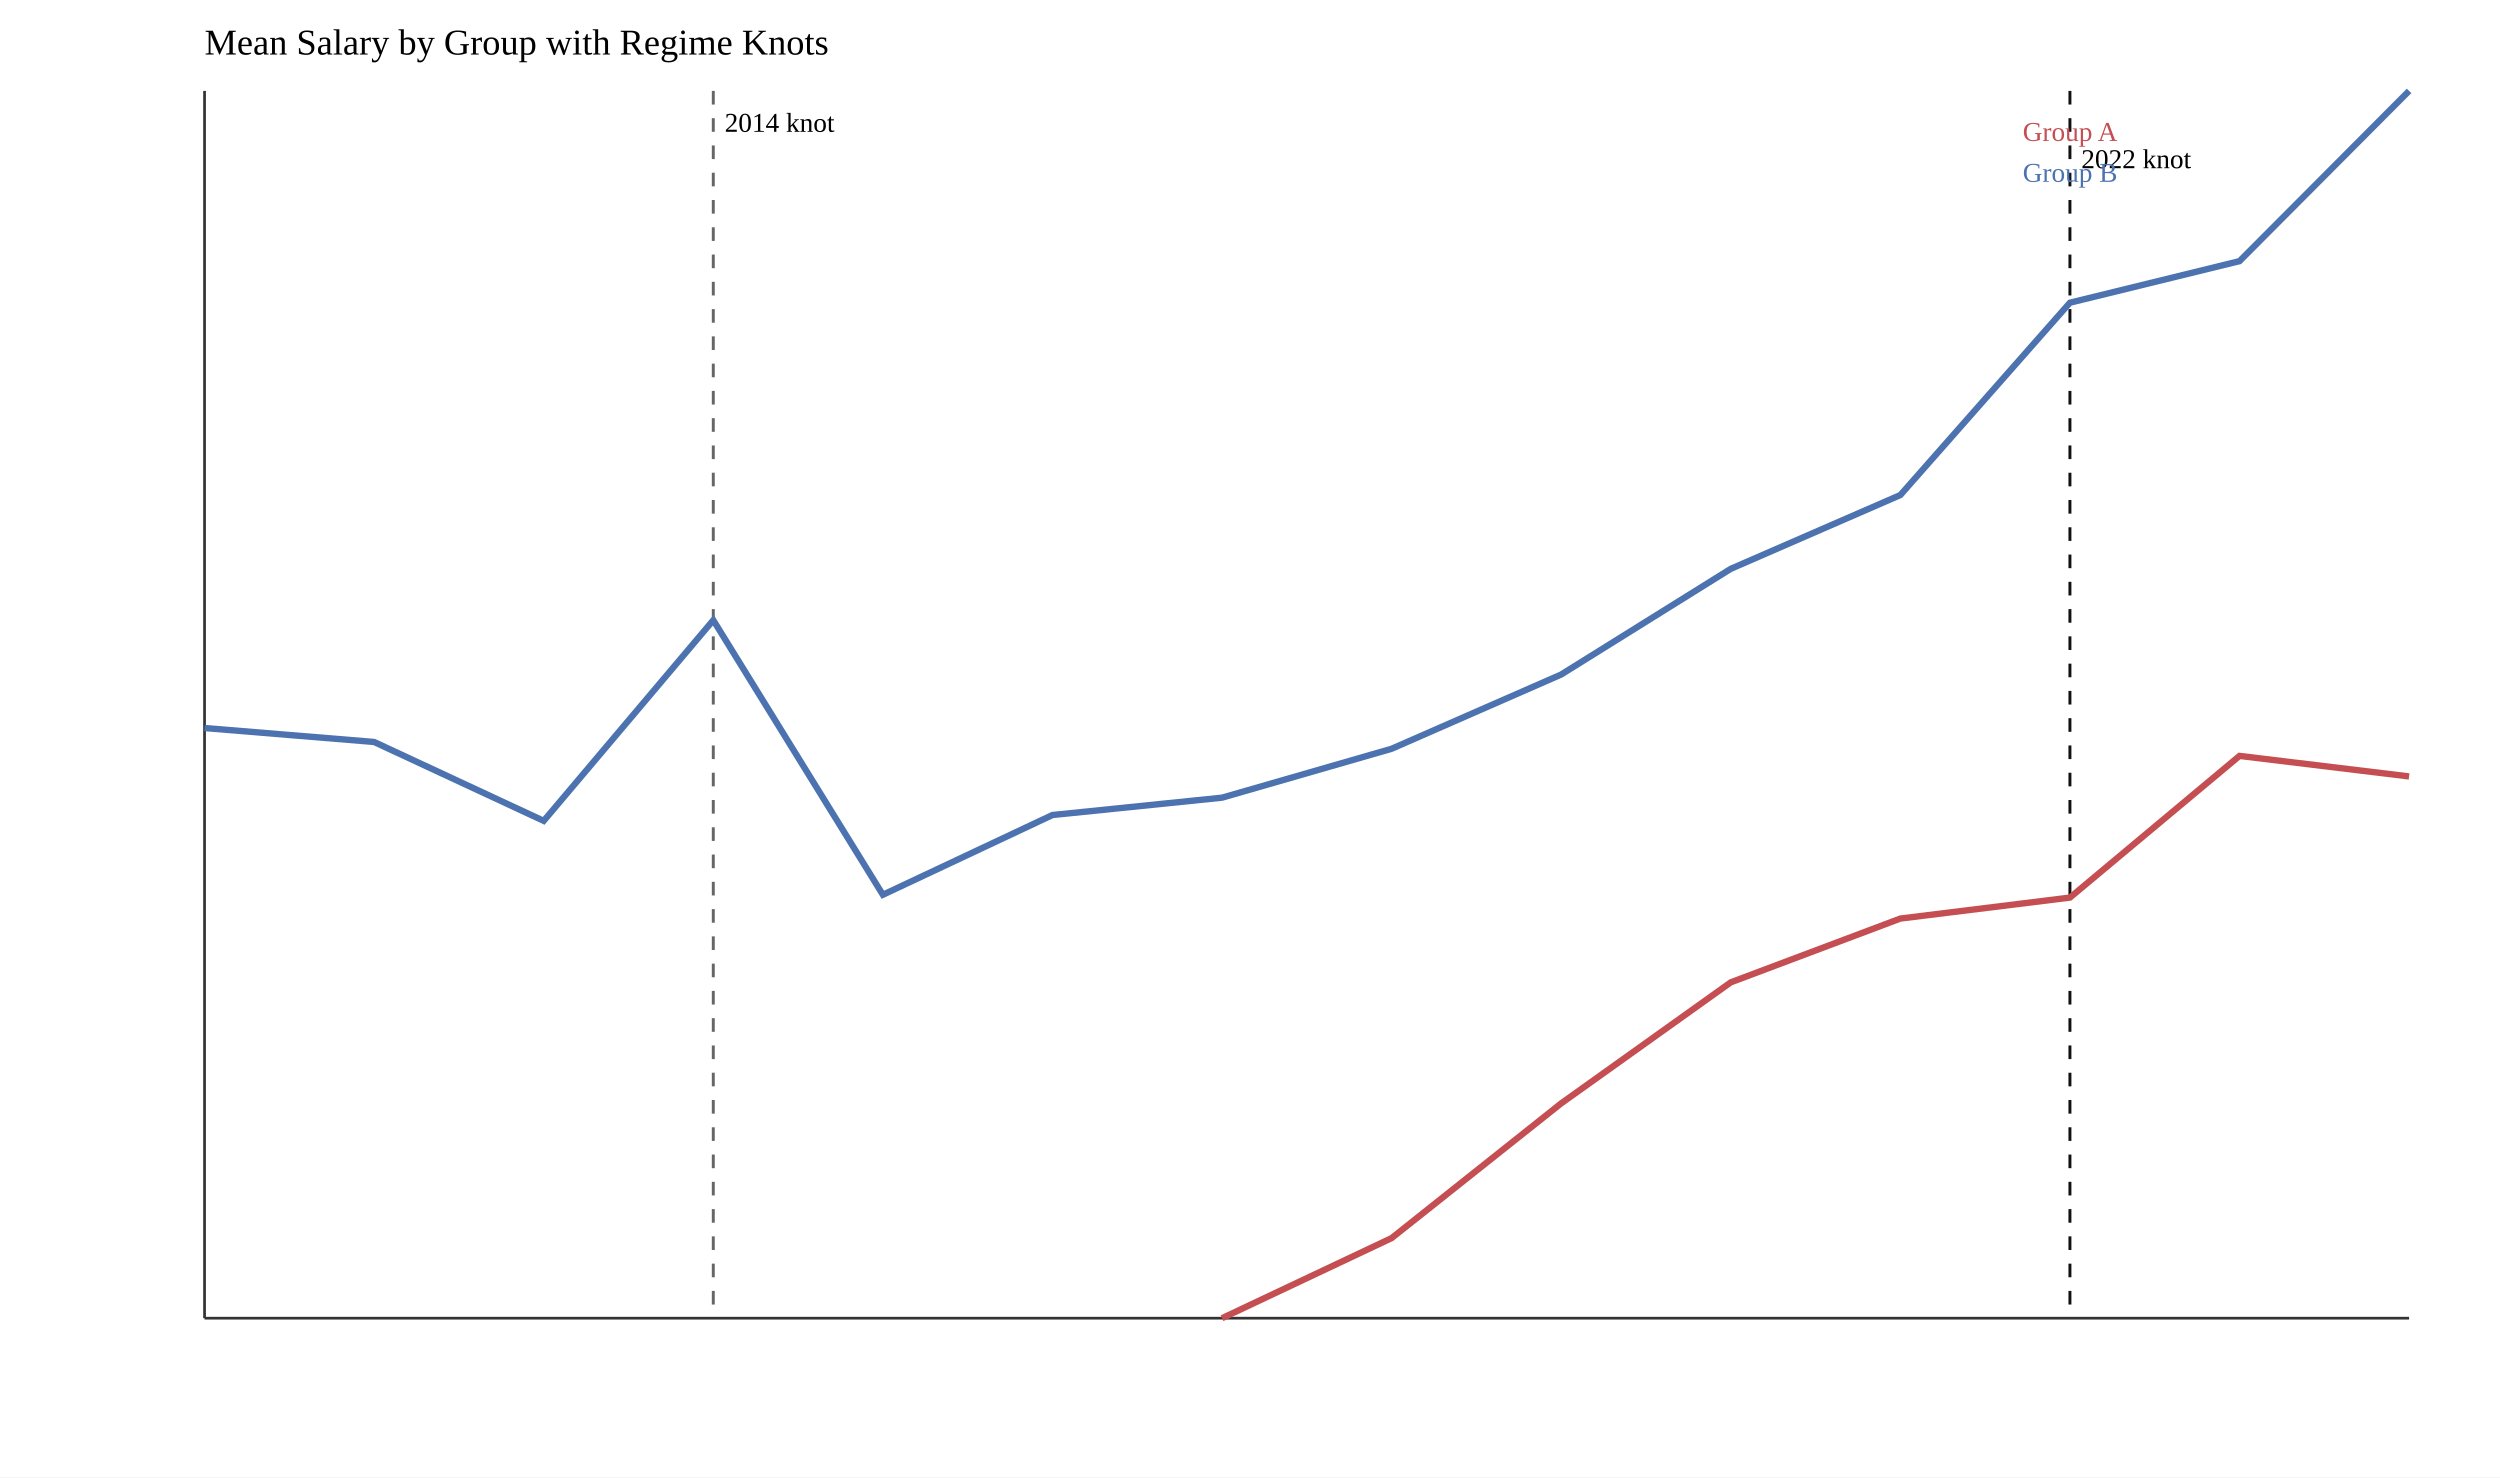
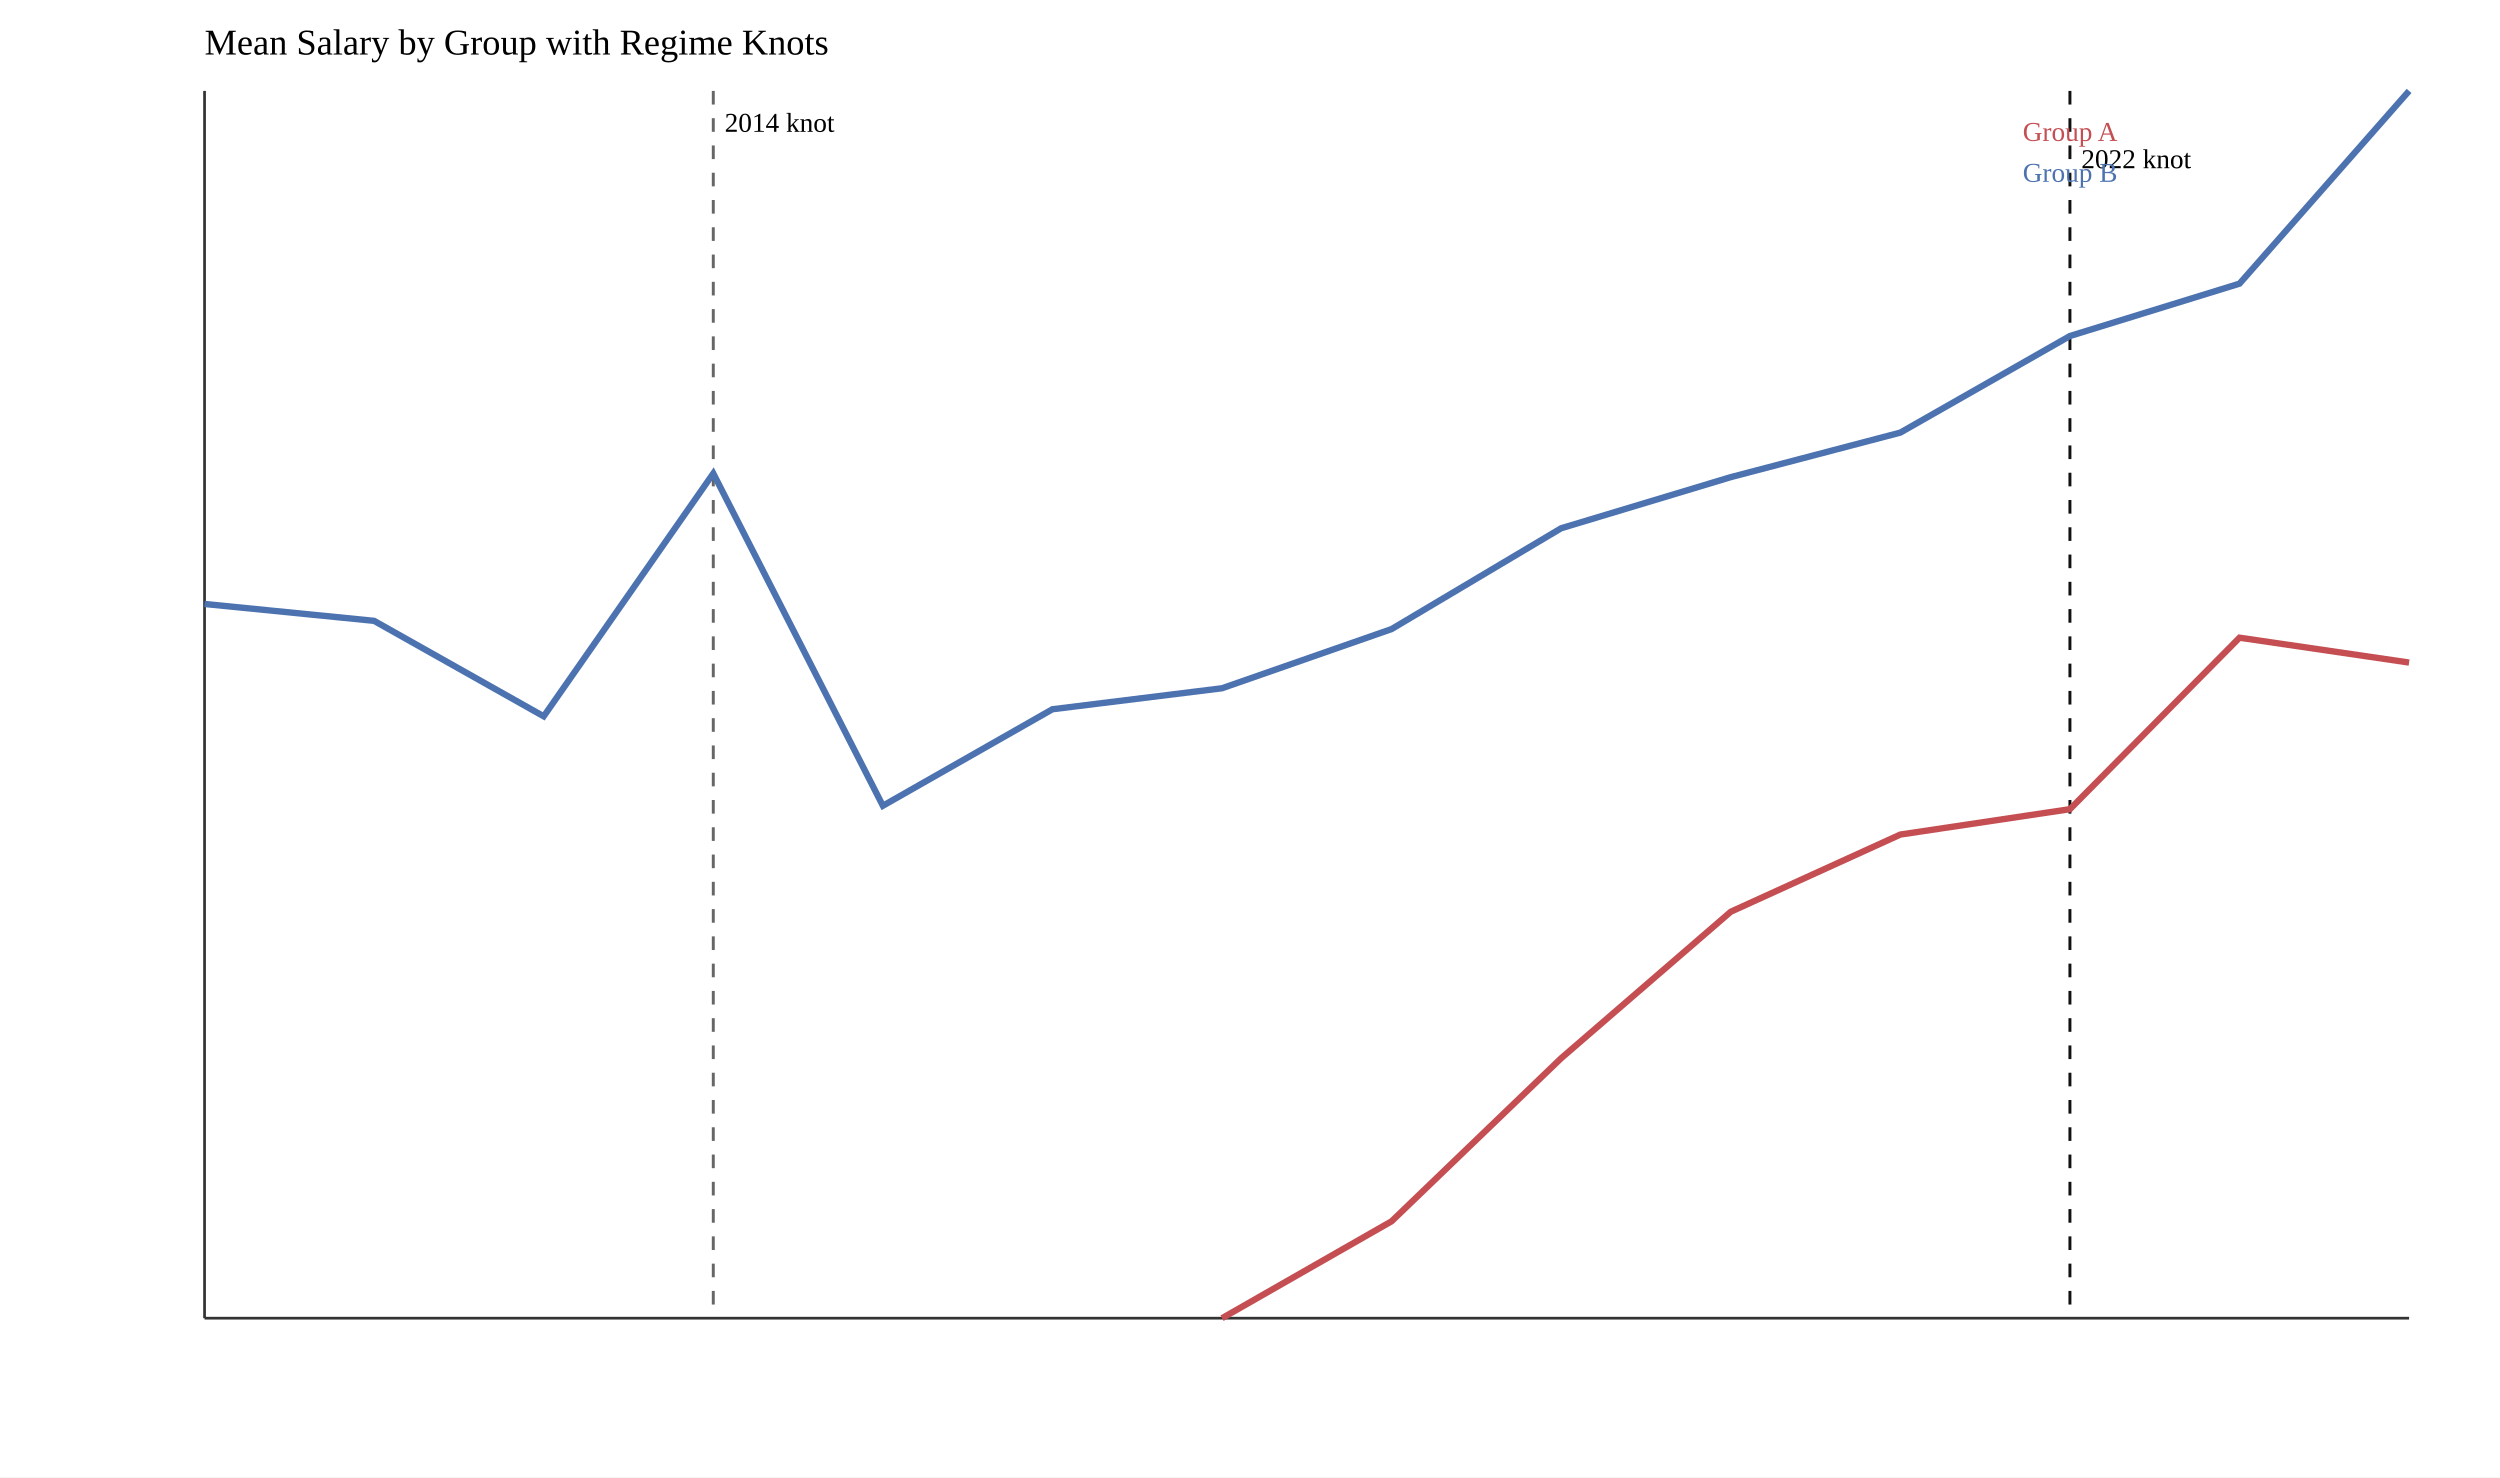
<svg xmlns="http://www.w3.org/2000/svg" width="1100" height="650">
  <rect x="0" y="0" width="100%" height="100%" fill="white" />
  <line x1="90.0" y1="580.0" x2="1060.0" y2="580.0" stroke="#333" stroke-width="1.2" />
  <line x1="90.0" y1="40.0" x2="90.0" y2="580.0" stroke="#333" stroke-width="1.2" />
  <line x1="313.846" y1="40.0" x2="313.846" y2="580.0" stroke="#666" stroke-dasharray="6,6" stroke-width="1.3" />
  <line x1="910.769" y1="40.0" x2="910.769" y2="580.0" stroke="#111" stroke-dasharray="6,6" stroke-width="1.3" />
-   <polyline fill="none" stroke="#C44E52" stroke-width="2.8" points="537.692,580.0 612.308,544.765 686.923,485.479 761.538,432.227 836.154,404.163 910.769,394.936 985.385,332.596 1060.0,341.638" />
-   <polyline fill="none" stroke="#4C72B0" stroke-width="2.8" points="90.0,320.336 164.615,326.472 239.231,361.181 313.846,272.878 388.462,393.695 463.077,358.608 537.692,350.975 612.308,329.455 686.923,296.783 761.538,250.283 836.154,217.817 910.769,133.187 985.385,114.898 1060.0,40.0" />
+   <polyline fill="none" stroke="#C44E52" stroke-width="2.8" points="537.692,580.0 612.308,537.358 686.923,465.609 761.538,401.163 836.154,367.199 910.769,356.032 985.385,280.587 1060.0,291.529" />
+   <polyline fill="none" stroke="#4C72B0" stroke-width="2.8" points="90.0,265.75 164.615,273.176 239.231,315.182 313.846,208.315 388.462,354.531 463.077,312.067 537.692,302.83 612.308,276.786 686.923,232.423 761.538,209.941 836.154,190.342 910.769,147.839 985.385,124.801 1060.0,40.0" />
  <text x="90.0" y="24" font-size="16" font-family="Times New Roman">Mean Salary by Group with Regime Knots</text>
  <text x="318.846" y="58.0" font-size="12" font-family="Times New Roman">2014 knot</text>
  <text x="915.769" y="74.0" font-size="12" font-family="Times New Roman">2022 knot</text>
  <text x="890.0" y="62.0" font-size="12" fill="#C44E52" font-family="Times New Roman">Group A</text>
  <text x="890.0" y="80.0" font-size="12" fill="#4C72B0" font-family="Times New Roman">Group B</text>
</svg>
